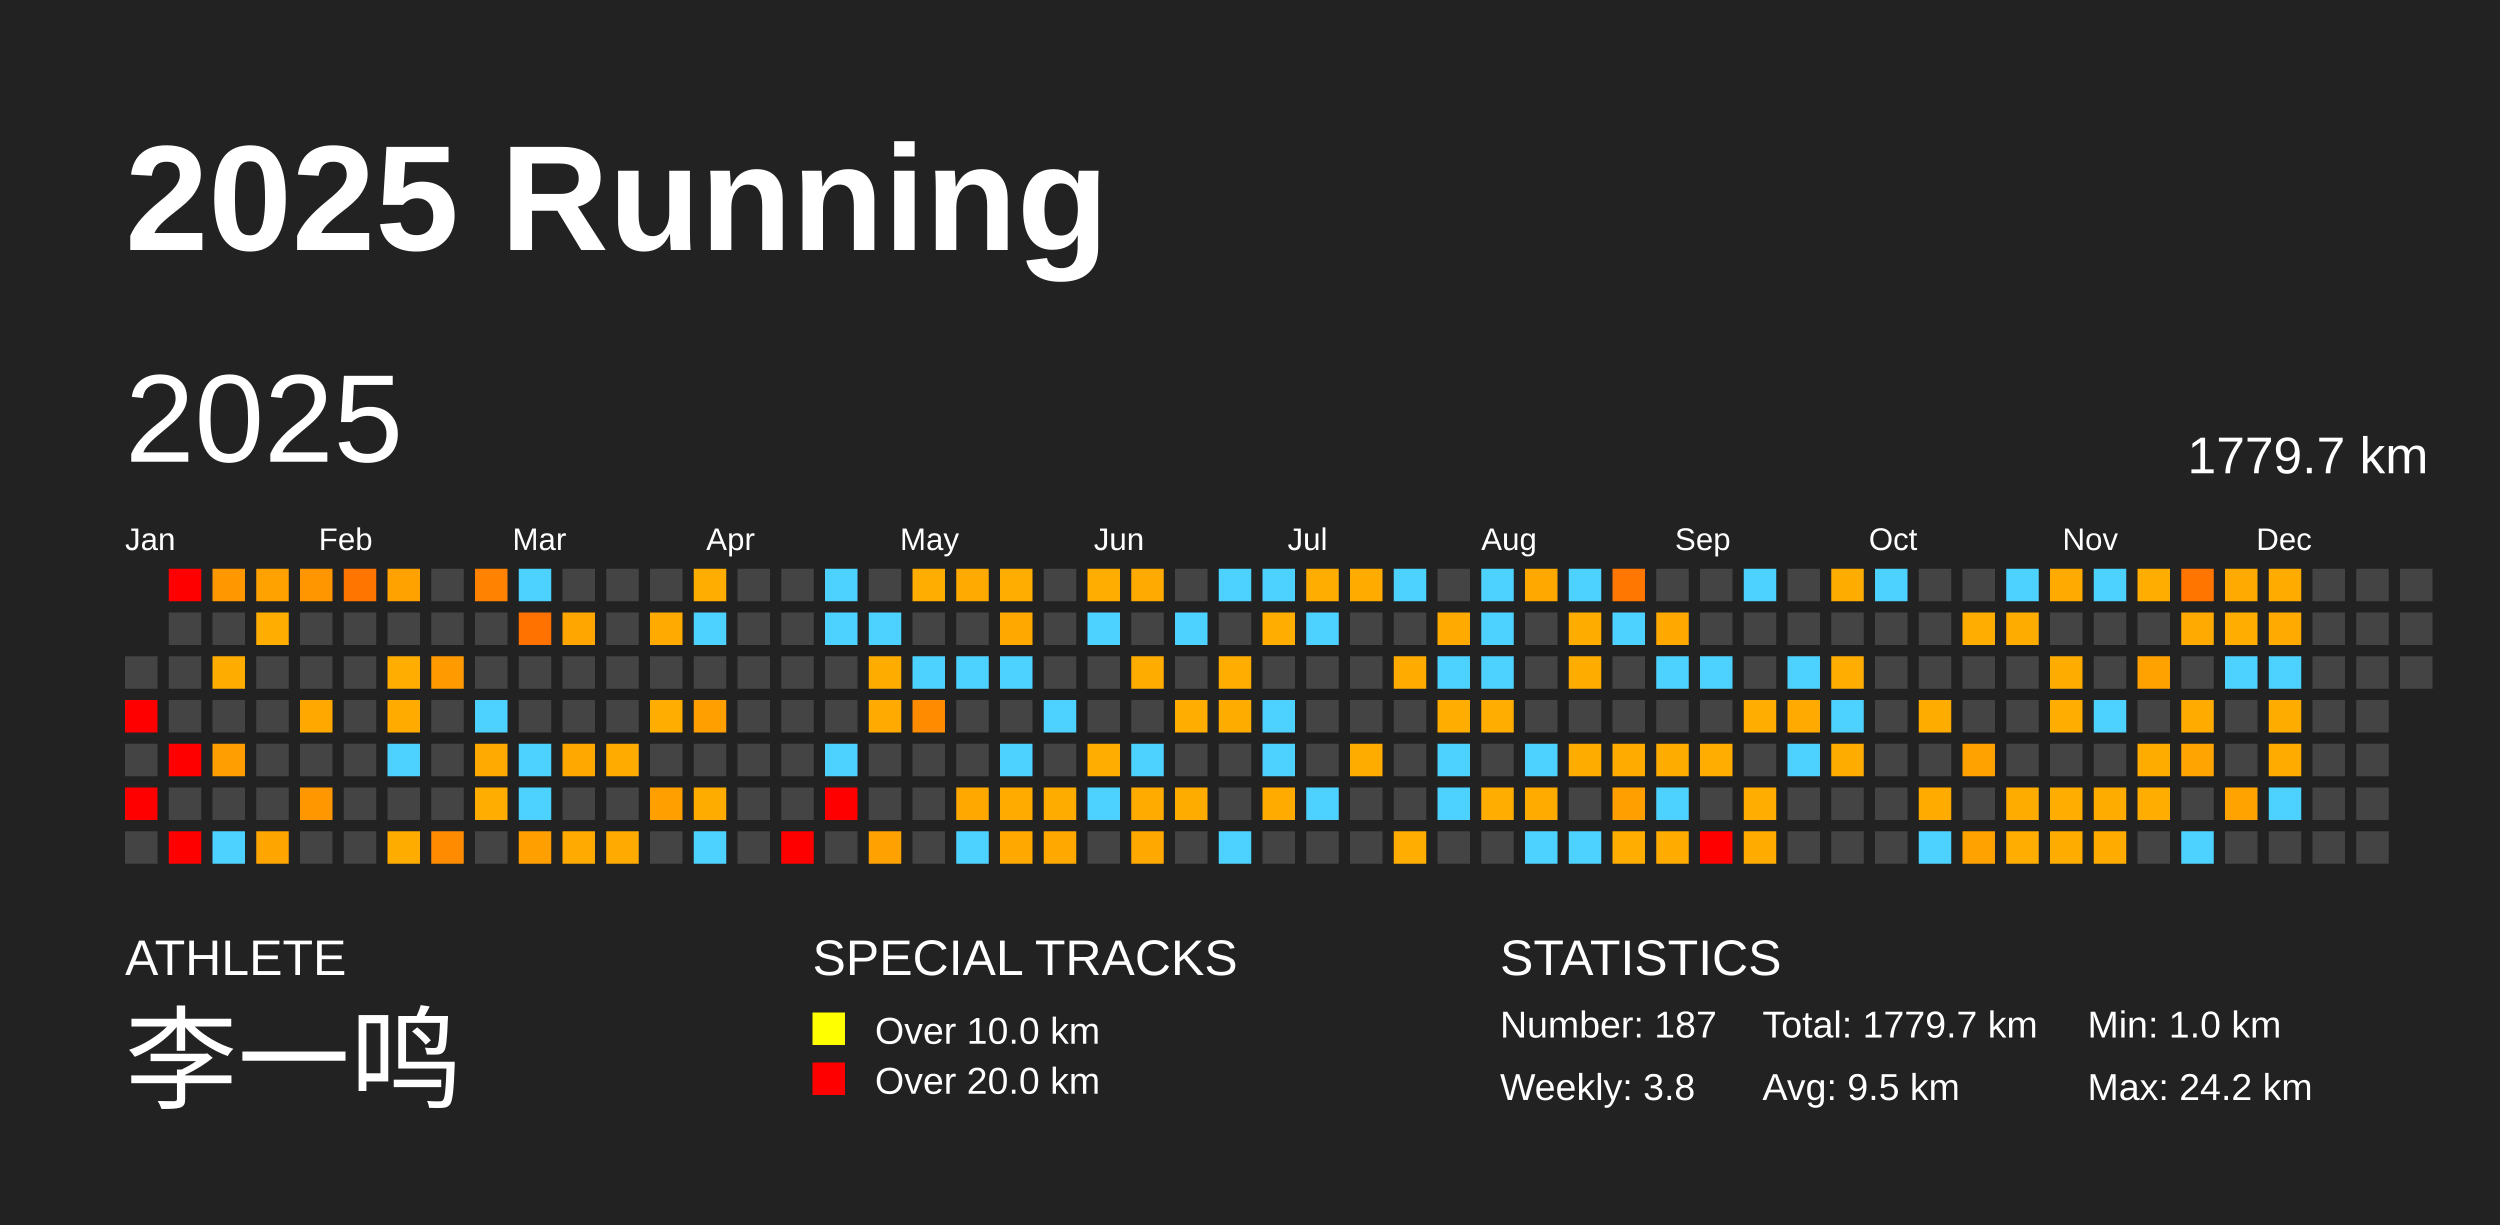
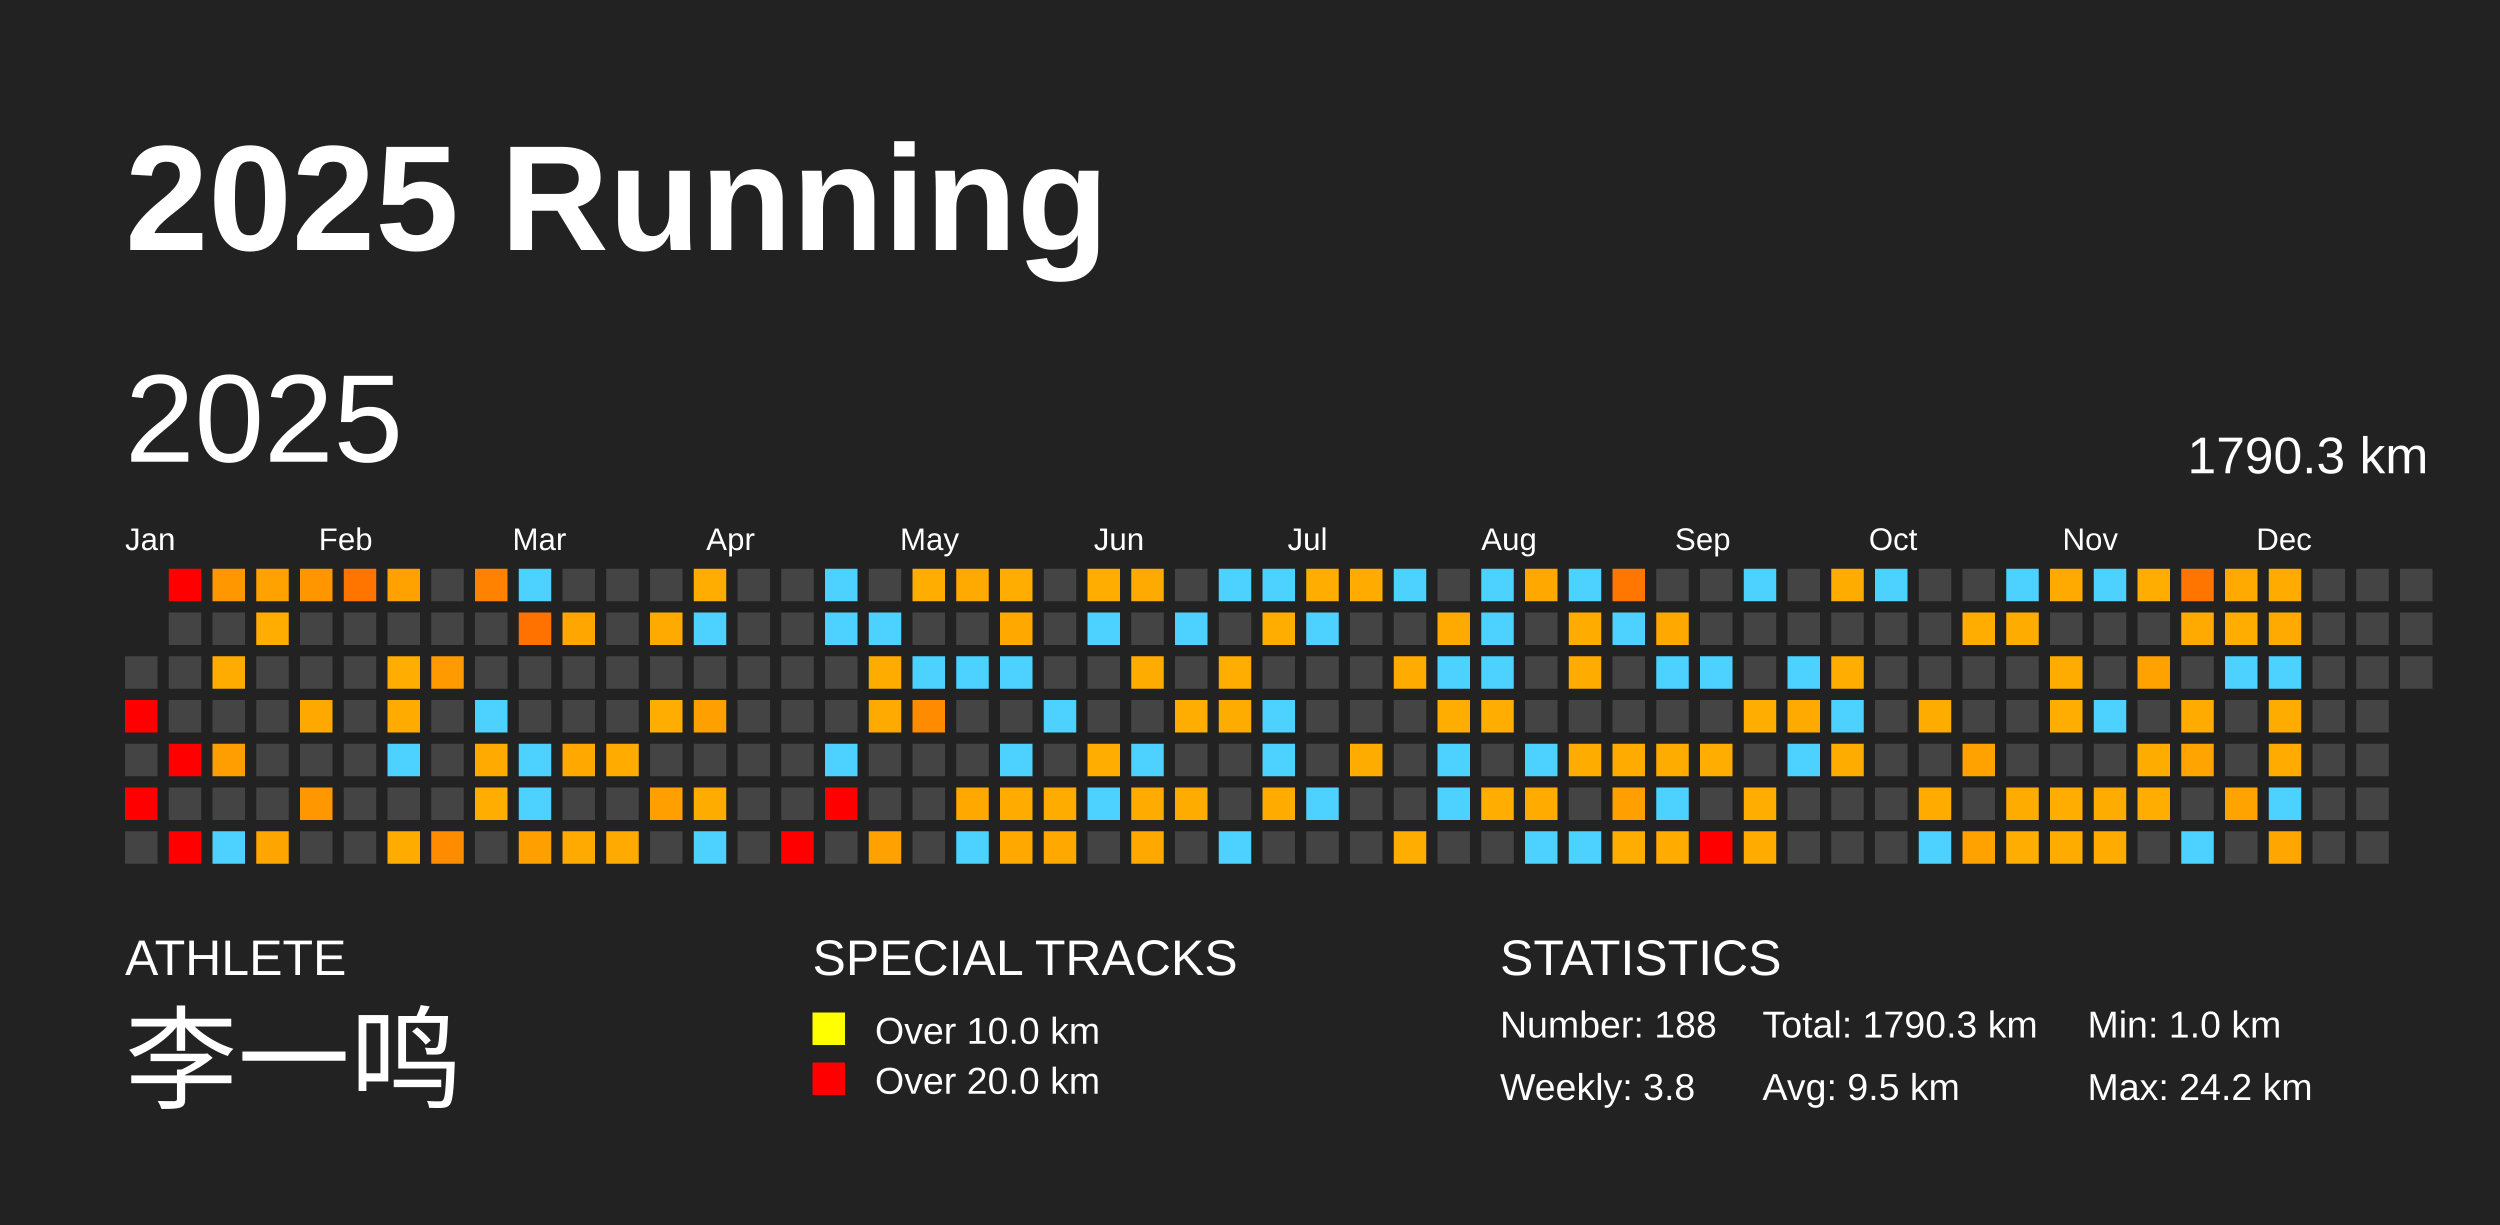
<svg xmlns="http://www.w3.org/2000/svg" baseProfile="full" height="98mm" version="1.1" viewBox="0,0,200,98" width="200mm">
  <defs />
  <rect fill="#222222" height="98" width="200" x="0" y="0" />
  <text fill="#FFFFFF" style="font-size:12px; font-family:Arial; font-weight:bold;" x="10" y="20">2025 Running</text>
  <text fill="#FFFFFF" style="font-size:4px; font-family:Arial" x="10" y="78">ATHLETE</text>
  <text fill="#FFFFFF" style="font-size:9px; font-family:Arial" x="10" y="88">李一鸣</text>
  <text fill="#FFFFFF" style="font-size:4px; font-family:Arial" x="65" y="78">SPECIAL TRACKS</text>
  <rect fill="yellow" height="2.6" width="2.6" x="65" y="81" />
  <text fill="#FFFFFF" style="font-size:3px; font-family:Arial" x="70" y="83.5">Over 10.0 km</text>
  <rect fill="red" height="2.6" width="2.6" x="65" y="85" />
  <text fill="#FFFFFF" style="font-size:3px; font-family:Arial" x="70" y="87.5">Over 20.0 km</text>
  <text fill="#FFFFFF" style="font-size:4px; font-family:Arial" x="120" y="78">STATISTICS</text>
-   <text fill="#FFFFFF" style="font-size:3px; font-family:Arial" x="120" y="83">Number: 187</text>
+   <text fill="#FFFFFF" style="font-size:3px; font-family:Arial" x="120" y="83">Number: 188</text>
  <text fill="#FFFFFF" style="font-size:3px; font-family:Arial" x="120" y="88">Weekly: 3.8</text>
-   <text fill="#FFFFFF" style="font-size:3px; font-family:Arial" x="141" y="83">Total: 1779.7 km</text>
+   <text fill="#FFFFFF" style="font-size:3px; font-family:Arial" x="141" y="83">Total: 1790.3 km</text>
  <text fill="#FFFFFF" style="font-size:3px; font-family:Arial" x="141" y="88">Avg: 9.5 km</text>
  <text fill="#FFFFFF" style="font-size:3px; font-family:Arial" x="167" y="83">Min: 1.0 km</text>
  <text fill="#FFFFFF" style="font-size:3px; font-family:Arial" x="167" y="88">Max: 24.2 km</text>
  <text dominant-baseline="hanging" fill="#FFFFFF" style="font-size:10.0px; font-family:Arial;" x="10" y="30">2025</text>
-   <text dominant-baseline="hanging" fill="#FFFFFF" style="font-size:4.125px; font-family:Arial;" x="175" y="35">1779.7 km</text>
+   <text dominant-baseline="hanging" fill="#FFFFFF" style="font-size:4.125px; font-family:Arial;" x="175" y="35">1790.3 km</text>
  <text fill="#FFFFFF" style="font-size:2.5px; font-family:Arial" x="10.0" y="44">Jan</text>
  <text fill="#FFFFFF" style="font-size:2.5px; font-family:Arial" x="25.5" y="44">Feb</text>
  <text fill="#FFFFFF" style="font-size:2.5px; font-family:Arial" x="41.0" y="44">Mar</text>
  <text fill="#FFFFFF" style="font-size:2.5px; font-family:Arial" x="56.5" y="44">Apr</text>
  <text fill="#FFFFFF" style="font-size:2.5px; font-family:Arial" x="72.0" y="44">May</text>
  <text fill="#FFFFFF" style="font-size:2.5px; font-family:Arial" x="87.5" y="44">Jun</text>
  <text fill="#FFFFFF" style="font-size:2.5px; font-family:Arial" x="103.0" y="44">Jul</text>
  <text fill="#FFFFFF" style="font-size:2.5px; font-family:Arial" x="118.5" y="44">Aug</text>
  <text fill="#FFFFFF" style="font-size:2.5px; font-family:Arial" x="134.0" y="44">Sep</text>
  <text fill="#FFFFFF" style="font-size:2.5px; font-family:Arial" x="149.5" y="44">Oct</text>
  <text fill="#FFFFFF" style="font-size:2.5px; font-family:Arial" x="165.0" y="44">Nov</text>
  <text fill="#FFFFFF" style="font-size:2.5px; font-family:Arial" x="180.5" y="44">Dec</text>
  <rect fill="#444444" height="2.6" width="2.6" x="10.0" y="52.5" />
  <rect fill="red" height="2.6" width="2.6" x="10.0" y="56.0" />
  <rect fill="#444444" height="2.6" width="2.6" x="10.0" y="59.5" />
  <rect fill="red" height="2.6" width="2.6" x="10.0" y="63.0" />
  <rect fill="#444444" height="2.6" width="2.6" x="10.0" y="66.5" />
  <rect fill="red" height="2.6" width="2.6" x="13.5" y="45.5" />
  <rect fill="#444444" height="2.6" width="2.6" x="13.5" y="49.0" />
  <rect fill="#444444" height="2.6" width="2.6" x="13.5" y="52.5" />
  <rect fill="#444444" height="2.6" width="2.6" x="13.5" y="56.0" />
  <rect fill="red" height="2.6" width="2.6" x="13.5" y="59.5" />
  <rect fill="#444444" height="2.6" width="2.6" x="13.5" y="63.0" />
  <rect fill="red" height="2.6" width="2.6" x="13.5" y="66.5" />
  <rect fill="#ff9700" height="2.6" width="2.6" x="17.0" y="45.5" />
  <rect fill="#444444" height="2.6" width="2.6" x="17.0" y="49.0" />
  <rect fill="#ffac00" height="2.6" width="2.6" x="17.0" y="52.5" />
  <rect fill="#444444" height="2.6" width="2.6" x="17.0" y="56.0" />
  <rect fill="#ff9e00" height="2.6" width="2.6" x="17.0" y="59.5" />
  <rect fill="#444444" height="2.6" width="2.6" x="17.0" y="63.0" />
  <rect fill="#4dd2ff" height="2.6" width="2.6" x="17.0" y="66.5" />
  <rect fill="#ffa200" height="2.6" width="2.6" x="20.5" y="45.5" />
  <rect fill="#ffad00" height="2.6" width="2.6" x="20.5" y="49.0" />
  <rect fill="#444444" height="2.6" width="2.6" x="20.5" y="52.5" />
  <rect fill="#444444" height="2.6" width="2.6" x="20.5" y="56.0" />
  <rect fill="#444444" height="2.6" width="2.6" x="20.5" y="59.5" />
  <rect fill="#444444" height="2.6" width="2.6" x="20.5" y="63.0" />
  <rect fill="#ffa500" height="2.6" width="2.6" x="20.5" y="66.5" />
  <rect fill="#ff9600" height="2.6" width="2.6" x="24.0" y="45.5" />
  <rect fill="#444444" height="2.6" width="2.6" x="24.0" y="49.0" />
  <rect fill="#444444" height="2.6" width="2.6" x="24.0" y="52.5" />
  <rect fill="#ffa900" height="2.6" width="2.6" x="24.0" y="56.0" />
  <rect fill="#444444" height="2.6" width="2.6" x="24.0" y="59.5" />
  <rect fill="#ff9700" height="2.6" width="2.6" x="24.0" y="63.0" />
  <rect fill="#444444" height="2.6" width="2.6" x="24.0" y="66.5" />
  <rect fill="#ff7500" height="2.6" width="2.6" x="27.5" y="45.5" />
  <rect fill="#444444" height="2.6" width="2.6" x="27.5" y="49.0" />
  <rect fill="#444444" height="2.6" width="2.6" x="27.5" y="52.5" />
  <rect fill="#444444" height="2.6" width="2.6" x="27.5" y="56.0" />
  <rect fill="#444444" height="2.6" width="2.6" x="27.5" y="59.5" />
  <rect fill="#444444" height="2.6" width="2.6" x="27.5" y="63.0" />
  <rect fill="#444444" height="2.6" width="2.6" x="27.5" y="66.5" />
  <rect fill="#ffa200" height="2.6" width="2.6" x="31.0" y="45.5" />
  <rect fill="#444444" height="2.6" width="2.6" x="31.0" y="49.0" />
  <rect fill="#ffad00" height="2.6" width="2.6" x="31.0" y="52.5" />
  <rect fill="#ffab00" height="2.6" width="2.6" x="31.0" y="56.0" />
  <rect fill="#4dd2ff" height="2.6" width="2.6" x="31.0" y="59.5" />
  <rect fill="#444444" height="2.6" width="2.6" x="31.0" y="63.0" />
  <rect fill="#ffac00" height="2.6" width="2.6" x="31.0" y="66.5" />
  <rect fill="#444444" height="2.6" width="2.6" x="34.5" y="45.5" />
  <rect fill="#444444" height="2.6" width="2.6" x="34.5" y="49.0" />
  <rect fill="#ff9a00" height="2.6" width="2.6" x="34.5" y="52.5" />
  <rect fill="#444444" height="2.6" width="2.6" x="34.5" y="56.0" />
  <rect fill="#444444" height="2.6" width="2.6" x="34.5" y="59.5" />
  <rect fill="#444444" height="2.6" width="2.6" x="34.5" y="63.0" />
  <rect fill="#ff8b00" height="2.6" width="2.6" x="34.5" y="66.5" />
  <rect fill="#ff8200" height="2.6" width="2.6" x="38.0" y="45.5" />
  <rect fill="#444444" height="2.6" width="2.6" x="38.0" y="49.0" />
  <rect fill="#444444" height="2.6" width="2.6" x="38.0" y="52.5" />
  <rect fill="#4dd2ff" height="2.6" width="2.6" x="38.0" y="56.0" />
  <rect fill="#ffaa00" height="2.6" width="2.6" x="38.0" y="59.5" />
  <rect fill="#ffad00" height="2.6" width="2.6" x="38.0" y="63.0" />
  <rect fill="#444444" height="2.6" width="2.6" x="38.0" y="66.5" />
  <rect fill="#4dd2ff" height="2.6" width="2.6" x="41.5" y="45.5" />
  <rect fill="#ff7200" height="2.6" width="2.6" x="41.5" y="49.0" />
  <rect fill="#444444" height="2.6" width="2.6" x="41.5" y="52.5" />
  <rect fill="#444444" height="2.6" width="2.6" x="41.5" y="56.0" />
  <rect fill="#4dd2ff" height="2.6" width="2.6" x="41.5" y="59.5" />
  <rect fill="#4dd2ff" height="2.6" width="2.6" x="41.5" y="63.0" />
  <rect fill="#ffa000" height="2.6" width="2.6" x="41.5" y="66.5" />
  <rect fill="#444444" height="2.6" width="2.6" x="45.0" y="45.5" />
  <rect fill="#ffa600" height="2.6" width="2.6" x="45.0" y="49.0" />
  <rect fill="#444444" height="2.6" width="2.6" x="45.0" y="52.5" />
  <rect fill="#444444" height="2.6" width="2.6" x="45.0" y="56.0" />
  <rect fill="#ffa800" height="2.6" width="2.6" x="45.0" y="59.5" />
  <rect fill="#444444" height="2.6" width="2.6" x="45.0" y="63.0" />
  <rect fill="#ffaa00" height="2.6" width="2.6" x="45.0" y="66.5" />
  <rect fill="#444444" height="2.6" width="2.6" x="48.5" y="45.5" />
  <rect fill="#444444" height="2.6" width="2.6" x="48.5" y="49.0" />
  <rect fill="#444444" height="2.6" width="2.6" x="48.5" y="52.5" />
  <rect fill="#444444" height="2.6" width="2.6" x="48.5" y="56.0" />
  <rect fill="#ffab00" height="2.6" width="2.6" x="48.5" y="59.5" />
  <rect fill="#444444" height="2.6" width="2.6" x="48.5" y="63.0" />
  <rect fill="#ffaa00" height="2.6" width="2.6" x="48.5" y="66.5" />
  <rect fill="#444444" height="2.6" width="2.6" x="52.0" y="45.5" />
  <rect fill="#ffaa00" height="2.6" width="2.6" x="52.0" y="49.0" />
  <rect fill="#444444" height="2.6" width="2.6" x="52.0" y="52.5" />
  <rect fill="#ffad00" height="2.6" width="2.6" x="52.0" y="56.0" />
  <rect fill="#444444" height="2.6" width="2.6" x="52.0" y="59.5" />
  <rect fill="#ffa000" height="2.6" width="2.6" x="52.0" y="63.0" />
  <rect fill="#444444" height="2.6" width="2.6" x="52.0" y="66.5" />
  <rect fill="#ffad00" height="2.6" width="2.6" x="55.5" y="45.5" />
  <rect fill="#4dd2ff" height="2.6" width="2.6" x="55.5" y="49.0" />
  <rect fill="#444444" height="2.6" width="2.6" x="55.5" y="52.5" />
  <rect fill="#ffa000" height="2.6" width="2.6" x="55.5" y="56.0" />
  <rect fill="#444444" height="2.6" width="2.6" x="55.5" y="59.5" />
  <rect fill="#ffac00" height="2.6" width="2.6" x="55.5" y="63.0" />
  <rect fill="#4dd2ff" height="2.6" width="2.6" x="55.5" y="66.5" />
  <rect fill="#444444" height="2.6" width="2.6" x="59.0" y="45.5" />
  <rect fill="#444444" height="2.6" width="2.6" x="59.0" y="49.0" />
  <rect fill="#444444" height="2.6" width="2.6" x="59.0" y="52.5" />
  <rect fill="#444444" height="2.6" width="2.6" x="59.0" y="56.0" />
  <rect fill="#444444" height="2.6" width="2.6" x="59.0" y="59.5" />
  <rect fill="#444444" height="2.6" width="2.6" x="59.0" y="63.0" />
  <rect fill="#444444" height="2.6" width="2.6" x="59.0" y="66.5" />
  <rect fill="#444444" height="2.6" width="2.6" x="62.5" y="45.5" />
  <rect fill="#444444" height="2.6" width="2.6" x="62.5" y="49.0" />
  <rect fill="#444444" height="2.6" width="2.6" x="62.5" y="52.5" />
  <rect fill="#444444" height="2.6" width="2.6" x="62.5" y="56.0" />
  <rect fill="#444444" height="2.6" width="2.6" x="62.5" y="59.5" />
  <rect fill="#444444" height="2.6" width="2.6" x="62.5" y="63.0" />
  <rect fill="red" height="2.6" width="2.6" x="62.5" y="66.5" />
  <rect fill="#4dd2ff" height="2.6" width="2.6" x="66.0" y="45.5" />
  <rect fill="#4dd2ff" height="2.6" width="2.6" x="66.0" y="49.0" />
  <rect fill="#444444" height="2.6" width="2.6" x="66.0" y="52.5" />
  <rect fill="#444444" height="2.6" width="2.6" x="66.0" y="56.0" />
  <rect fill="#4dd2ff" height="2.6" width="2.6" x="66.0" y="59.5" />
  <rect fill="red" height="2.6" width="2.6" x="66.0" y="63.0" />
  <rect fill="#444444" height="2.6" width="2.6" x="66.0" y="66.5" />
  <rect fill="#444444" height="2.6" width="2.6" x="69.5" y="45.5" />
  <rect fill="#4dd2ff" height="2.6" width="2.6" x="69.5" y="49.0" />
  <rect fill="#ffac00" height="2.6" width="2.6" x="69.5" y="52.5" />
  <rect fill="#ffaa00" height="2.6" width="2.6" x="69.5" y="56.0" />
  <rect fill="#444444" height="2.6" width="2.6" x="69.5" y="59.5" />
  <rect fill="#444444" height="2.6" width="2.6" x="69.5" y="63.0" />
  <rect fill="#ffa100" height="2.6" width="2.6" x="69.5" y="66.5" />
  <rect fill="#ffad00" height="2.6" width="2.6" x="73.0" y="45.5" />
  <rect fill="#444444" height="2.6" width="2.6" x="73.0" y="49.0" />
  <rect fill="#4dd2ff" height="2.6" width="2.6" x="73.0" y="52.5" />
  <rect fill="#ff8c00" height="2.6" width="2.6" x="73.0" y="56.0" />
  <rect fill="#444444" height="2.6" width="2.6" x="73.0" y="59.5" />
  <rect fill="#444444" height="2.6" width="2.6" x="73.0" y="63.0" />
  <rect fill="#444444" height="2.6" width="2.6" x="73.0" y="66.5" />
  <rect fill="#ffaa00" height="2.6" width="2.6" x="76.5" y="45.5" />
  <rect fill="#444444" height="2.6" width="2.6" x="76.5" y="49.0" />
  <rect fill="#4dd2ff" height="2.6" width="2.6" x="76.5" y="52.5" />
  <rect fill="#444444" height="2.6" width="2.6" x="76.5" y="56.0" />
  <rect fill="#444444" height="2.6" width="2.6" x="76.5" y="59.5" />
  <rect fill="#ffa800" height="2.6" width="2.6" x="76.5" y="63.0" />
  <rect fill="#4dd2ff" height="2.6" width="2.6" x="76.5" y="66.5" />
  <rect fill="#ffad00" height="2.6" width="2.6" x="80.0" y="45.5" />
  <rect fill="#ffa900" height="2.6" width="2.6" x="80.0" y="49.0" />
  <rect fill="#4dd2ff" height="2.6" width="2.6" x="80.0" y="52.5" />
  <rect fill="#444444" height="2.6" width="2.6" x="80.0" y="56.0" />
  <rect fill="#4dd2ff" height="2.6" width="2.6" x="80.0" y="59.5" />
  <rect fill="#ffab00" height="2.6" width="2.6" x="80.0" y="63.0" />
  <rect fill="#ffa900" height="2.6" width="2.6" x="80.0" y="66.5" />
  <rect fill="#444444" height="2.6" width="2.6" x="83.5" y="45.5" />
  <rect fill="#444444" height="2.6" width="2.6" x="83.5" y="49.0" />
  <rect fill="#444444" height="2.6" width="2.6" x="83.5" y="52.5" />
  <rect fill="#4dd2ff" height="2.6" width="2.6" x="83.5" y="56.0" />
  <rect fill="#444444" height="2.6" width="2.6" x="83.5" y="59.5" />
  <rect fill="#ffac00" height="2.6" width="2.6" x="83.5" y="63.0" />
  <rect fill="#ffa800" height="2.6" width="2.6" x="83.5" y="66.5" />
  <rect fill="#ffad00" height="2.6" width="2.6" x="87.0" y="45.5" />
  <rect fill="#4dd2ff" height="2.6" width="2.6" x="87.0" y="49.0" />
  <rect fill="#444444" height="2.6" width="2.6" x="87.0" y="52.5" />
  <rect fill="#444444" height="2.6" width="2.6" x="87.0" y="56.0" />
  <rect fill="#ffad00" height="2.6" width="2.6" x="87.0" y="59.5" />
  <rect fill="#4dd2ff" height="2.6" width="2.6" x="87.0" y="63.0" />
  <rect fill="#444444" height="2.6" width="2.6" x="87.0" y="66.5" />
  <rect fill="#ffaa00" height="2.6" width="2.6" x="90.5" y="45.5" />
  <rect fill="#444444" height="2.6" width="2.6" x="90.5" y="49.0" />
  <rect fill="#ffac00" height="2.6" width="2.6" x="90.5" y="52.5" />
  <rect fill="#444444" height="2.6" width="2.6" x="90.5" y="56.0" />
  <rect fill="#4dd2ff" height="2.6" width="2.6" x="90.5" y="59.5" />
  <rect fill="#ffab00" height="2.6" width="2.6" x="90.5" y="63.0" />
  <rect fill="#ffa800" height="2.6" width="2.6" x="90.5" y="66.5" />
  <rect fill="#444444" height="2.6" width="2.6" x="94.0" y="45.5" />
  <rect fill="#4dd2ff" height="2.6" width="2.6" x="94.0" y="49.0" />
  <rect fill="#444444" height="2.6" width="2.6" x="94.0" y="52.5" />
  <rect fill="#ffad00" height="2.6" width="2.6" x="94.0" y="56.0" />
  <rect fill="#444444" height="2.6" width="2.6" x="94.0" y="59.5" />
  <rect fill="#ffac00" height="2.6" width="2.6" x="94.0" y="63.0" />
  <rect fill="#444444" height="2.6" width="2.6" x="94.0" y="66.5" />
  <rect fill="#4dd2ff" height="2.6" width="2.6" x="97.5" y="45.5" />
  <rect fill="#444444" height="2.6" width="2.6" x="97.5" y="49.0" />
  <rect fill="#ffad00" height="2.6" width="2.6" x="97.5" y="52.5" />
  <rect fill="#ffac00" height="2.6" width="2.6" x="97.5" y="56.0" />
  <rect fill="#444444" height="2.6" width="2.6" x="97.5" y="59.5" />
  <rect fill="#444444" height="2.6" width="2.6" x="97.5" y="63.0" />
  <rect fill="#4dd2ff" height="2.6" width="2.6" x="97.5" y="66.5" />
  <rect fill="#4dd2ff" height="2.6" width="2.6" x="101.0" y="45.5" />
  <rect fill="#ffad00" height="2.6" width="2.6" x="101.0" y="49.0" />
  <rect fill="#444444" height="2.6" width="2.6" x="101.0" y="52.5" />
  <rect fill="#4dd2ff" height="2.6" width="2.6" x="101.0" y="56.0" />
  <rect fill="#4dd2ff" height="2.6" width="2.6" x="101.0" y="59.5" />
  <rect fill="#ffab00" height="2.6" width="2.6" x="101.0" y="63.0" />
  <rect fill="#444444" height="2.6" width="2.6" x="101.0" y="66.5" />
  <rect fill="#ffad00" height="2.6" width="2.6" x="104.5" y="45.5" />
  <rect fill="#4dd2ff" height="2.6" width="2.6" x="104.5" y="49.0" />
  <rect fill="#444444" height="2.6" width="2.6" x="104.5" y="52.5" />
  <rect fill="#444444" height="2.6" width="2.6" x="104.5" y="56.0" />
  <rect fill="#444444" height="2.6" width="2.6" x="104.5" y="59.5" />
  <rect fill="#4dd2ff" height="2.6" width="2.6" x="104.5" y="63.0" />
  <rect fill="#444444" height="2.6" width="2.6" x="104.5" y="66.5" />
  <rect fill="#ffab00" height="2.6" width="2.6" x="108.0" y="45.5" />
  <rect fill="#444444" height="2.6" width="2.6" x="108.0" y="49.0" />
  <rect fill="#444444" height="2.6" width="2.6" x="108.0" y="52.5" />
  <rect fill="#444444" height="2.6" width="2.6" x="108.0" y="56.0" />
  <rect fill="#ffac00" height="2.6" width="2.6" x="108.0" y="59.5" />
  <rect fill="#444444" height="2.6" width="2.6" x="108.0" y="63.0" />
  <rect fill="#444444" height="2.6" width="2.6" x="108.0" y="66.5" />
  <rect fill="#4dd2ff" height="2.6" width="2.6" x="111.5" y="45.5" />
  <rect fill="#444444" height="2.6" width="2.6" x="111.5" y="49.0" />
  <rect fill="#ffab00" height="2.6" width="2.6" x="111.5" y="52.5" />
  <rect fill="#444444" height="2.6" width="2.6" x="111.5" y="56.0" />
  <rect fill="#444444" height="2.6" width="2.6" x="111.5" y="59.5" />
  <rect fill="#444444" height="2.6" width="2.6" x="111.5" y="63.0" />
  <rect fill="#ffad00" height="2.6" width="2.6" x="111.5" y="66.5" />
  <rect fill="#444444" height="2.6" width="2.6" x="115.0" y="45.5" />
  <rect fill="#ffaa00" height="2.6" width="2.6" x="115.0" y="49.0" />
  <rect fill="#4dd2ff" height="2.6" width="2.6" x="115.0" y="52.5" />
  <rect fill="#ffad00" height="2.6" width="2.6" x="115.0" y="56.0" />
  <rect fill="#4dd2ff" height="2.6" width="2.6" x="115.0" y="59.5" />
  <rect fill="#4dd2ff" height="2.6" width="2.6" x="115.0" y="63.0" />
  <rect fill="#444444" height="2.6" width="2.6" x="115.0" y="66.5" />
  <rect fill="#4dd2ff" height="2.6" width="2.6" x="118.5" y="45.5" />
  <rect fill="#4dd2ff" height="2.6" width="2.6" x="118.5" y="49.0" />
  <rect fill="#4dd2ff" height="2.6" width="2.6" x="118.5" y="52.5" />
  <rect fill="#ffad00" height="2.6" width="2.6" x="118.5" y="56.0" />
  <rect fill="#444444" height="2.6" width="2.6" x="118.5" y="59.5" />
  <rect fill="#ffad00" height="2.6" width="2.6" x="118.5" y="63.0" />
  <rect fill="#444444" height="2.6" width="2.6" x="118.5" y="66.5" />
  <rect fill="#ffa800" height="2.6" width="2.6" x="122.0" y="45.5" />
  <rect fill="#444444" height="2.6" width="2.6" x="122.0" y="49.0" />
  <rect fill="#444444" height="2.6" width="2.6" x="122.0" y="52.5" />
  <rect fill="#444444" height="2.6" width="2.6" x="122.0" y="56.0" />
  <rect fill="#4dd2ff" height="2.6" width="2.6" x="122.0" y="59.5" />
  <rect fill="#ffab00" height="2.6" width="2.6" x="122.0" y="63.0" />
  <rect fill="#4dd2ff" height="2.6" width="2.6" x="122.0" y="66.5" />
  <rect fill="#4dd2ff" height="2.6" width="2.6" x="125.5" y="45.5" />
  <rect fill="#ffac00" height="2.6" width="2.6" x="125.5" y="49.0" />
  <rect fill="#ffac00" height="2.6" width="2.6" x="125.5" y="52.5" />
  <rect fill="#444444" height="2.6" width="2.6" x="125.5" y="56.0" />
  <rect fill="#ffac00" height="2.6" width="2.6" x="125.5" y="59.5" />
  <rect fill="#444444" height="2.6" width="2.6" x="125.5" y="63.0" />
  <rect fill="#4dd2ff" height="2.6" width="2.6" x="125.5" y="66.5" />
  <rect fill="#ff7700" height="2.6" width="2.6" x="129.0" y="45.5" />
  <rect fill="#4dd2ff" height="2.6" width="2.6" x="129.0" y="49.0" />
  <rect fill="#444444" height="2.6" width="2.6" x="129.0" y="52.5" />
  <rect fill="#444444" height="2.6" width="2.6" x="129.0" y="56.0" />
  <rect fill="#ffab00" height="2.6" width="2.6" x="129.0" y="59.5" />
  <rect fill="#ffa000" height="2.6" width="2.6" x="129.0" y="63.0" />
  <rect fill="#ffad00" height="2.6" width="2.6" x="129.0" y="66.5" />
  <rect fill="#444444" height="2.6" width="2.6" x="132.5" y="45.5" />
  <rect fill="#ffa900" height="2.6" width="2.6" x="132.5" y="49.0" />
  <rect fill="#4dd2ff" height="2.6" width="2.6" x="132.5" y="52.5" />
  <rect fill="#444444" height="2.6" width="2.6" x="132.5" y="56.0" />
  <rect fill="#ffac00" height="2.6" width="2.6" x="132.5" y="59.5" />
  <rect fill="#4dd2ff" height="2.6" width="2.6" x="132.5" y="63.0" />
  <rect fill="#ffab00" height="2.6" width="2.6" x="132.5" y="66.5" />
  <rect fill="#444444" height="2.6" width="2.6" x="136.0" y="45.5" />
  <rect fill="#444444" height="2.6" width="2.6" x="136.0" y="49.0" />
  <rect fill="#4dd2ff" height="2.6" width="2.6" x="136.0" y="52.5" />
  <rect fill="#444444" height="2.6" width="2.6" x="136.0" y="56.0" />
  <rect fill="#ffad00" height="2.6" width="2.6" x="136.0" y="59.5" />
  <rect fill="#444444" height="2.6" width="2.6" x="136.0" y="63.0" />
  <rect fill="red" height="2.6" width="2.6" x="136.0" y="66.5" />
  <rect fill="#4dd2ff" height="2.6" width="2.6" x="139.5" y="45.5" />
  <rect fill="#444444" height="2.6" width="2.6" x="139.5" y="49.0" />
  <rect fill="#444444" height="2.6" width="2.6" x="139.5" y="52.5" />
  <rect fill="#ffad00" height="2.6" width="2.6" x="139.5" y="56.0" />
  <rect fill="#444444" height="2.6" width="2.6" x="139.5" y="59.5" />
  <rect fill="#ffad00" height="2.6" width="2.6" x="139.5" y="63.0" />
  <rect fill="#ffab00" height="2.6" width="2.6" x="139.5" y="66.5" />
  <rect fill="#444444" height="2.6" width="2.6" x="143.0" y="45.5" />
  <rect fill="#444444" height="2.6" width="2.6" x="143.0" y="49.0" />
  <rect fill="#4dd2ff" height="2.6" width="2.6" x="143.0" y="52.5" />
  <rect fill="#ffaa00" height="2.6" width="2.6" x="143.0" y="56.0" />
  <rect fill="#4dd2ff" height="2.6" width="2.6" x="143.0" y="59.5" />
  <rect fill="#444444" height="2.6" width="2.6" x="143.0" y="63.0" />
  <rect fill="#444444" height="2.6" width="2.6" x="143.0" y="66.5" />
  <rect fill="#ffac00" height="2.6" width="2.6" x="146.5" y="45.5" />
  <rect fill="#444444" height="2.6" width="2.6" x="146.5" y="49.0" />
  <rect fill="#ffad00" height="2.6" width="2.6" x="146.5" y="52.5" />
  <rect fill="#4dd2ff" height="2.6" width="2.6" x="146.5" y="56.0" />
  <rect fill="#ffac00" height="2.6" width="2.6" x="146.5" y="59.5" />
  <rect fill="#444444" height="2.6" width="2.6" x="146.5" y="63.0" />
  <rect fill="#444444" height="2.6" width="2.6" x="146.5" y="66.5" />
  <rect fill="#4dd2ff" height="2.6" width="2.6" x="150.0" y="45.5" />
  <rect fill="#444444" height="2.6" width="2.6" x="150.0" y="49.0" />
  <rect fill="#444444" height="2.6" width="2.6" x="150.0" y="52.5" />
  <rect fill="#444444" height="2.6" width="2.6" x="150.0" y="56.0" />
  <rect fill="#444444" height="2.6" width="2.6" x="150.0" y="59.5" />
  <rect fill="#444444" height="2.6" width="2.6" x="150.0" y="63.0" />
  <rect fill="#444444" height="2.6" width="2.6" x="150.0" y="66.5" />
  <rect fill="#444444" height="2.6" width="2.6" x="153.5" y="45.5" />
  <rect fill="#444444" height="2.6" width="2.6" x="153.5" y="49.0" />
  <rect fill="#444444" height="2.6" width="2.6" x="153.5" y="52.5" />
  <rect fill="#ffac00" height="2.6" width="2.6" x="153.5" y="56.0" />
  <rect fill="#444444" height="2.6" width="2.6" x="153.5" y="59.5" />
  <rect fill="#ffab00" height="2.6" width="2.6" x="153.5" y="63.0" />
  <rect fill="#4dd2ff" height="2.6" width="2.6" x="153.5" y="66.5" />
  <rect fill="#444444" height="2.6" width="2.6" x="157.0" y="45.5" />
  <rect fill="#ffad00" height="2.6" width="2.6" x="157.0" y="49.0" />
  <rect fill="#444444" height="2.6" width="2.6" x="157.0" y="52.5" />
  <rect fill="#444444" height="2.6" width="2.6" x="157.0" y="56.0" />
  <rect fill="#ffa200" height="2.6" width="2.6" x="157.0" y="59.5" />
  <rect fill="#444444" height="2.6" width="2.6" x="157.0" y="63.0" />
  <rect fill="#ffa200" height="2.6" width="2.6" x="157.0" y="66.5" />
  <rect fill="#4dd2ff" height="2.6" width="2.6" x="160.5" y="45.5" />
  <rect fill="#ffac00" height="2.6" width="2.6" x="160.5" y="49.0" />
  <rect fill="#444444" height="2.6" width="2.6" x="160.5" y="52.5" />
  <rect fill="#444444" height="2.6" width="2.6" x="160.5" y="56.0" />
  <rect fill="#444444" height="2.6" width="2.6" x="160.5" y="59.5" />
  <rect fill="#ffac00" height="2.6" width="2.6" x="160.5" y="63.0" />
  <rect fill="#ffad00" height="2.6" width="2.6" x="160.5" y="66.5" />
  <rect fill="#ffaa00" height="2.6" width="2.6" x="164.0" y="45.5" />
  <rect fill="#444444" height="2.6" width="2.6" x="164.0" y="49.0" />
  <rect fill="#ffac00" height="2.6" width="2.6" x="164.0" y="52.5" />
  <rect fill="#ffad00" height="2.6" width="2.6" x="164.0" y="56.0" />
  <rect fill="#444444" height="2.6" width="2.6" x="164.0" y="59.5" />
  <rect fill="#ffad00" height="2.6" width="2.6" x="164.0" y="63.0" />
  <rect fill="#ffac00" height="2.6" width="2.6" x="164.0" y="66.5" />
  <rect fill="#4dd2ff" height="2.6" width="2.6" x="167.5" y="45.5" />
  <rect fill="#444444" height="2.6" width="2.6" x="167.5" y="49.0" />
  <rect fill="#444444" height="2.6" width="2.6" x="167.5" y="52.5" />
  <rect fill="#4dd2ff" height="2.6" width="2.6" x="167.5" y="56.0" />
  <rect fill="#444444" height="2.6" width="2.6" x="167.5" y="59.5" />
  <rect fill="#ffac00" height="2.6" width="2.6" x="167.5" y="63.0" />
  <rect fill="#ffab00" height="2.6" width="2.6" x="167.5" y="66.5" />
  <rect fill="#ffad00" height="2.6" width="2.6" x="171.0" y="45.5" />
  <rect fill="#444444" height="2.6" width="2.6" x="171.0" y="49.0" />
  <rect fill="#ffa200" height="2.6" width="2.6" x="171.0" y="52.5" />
  <rect fill="#444444" height="2.6" width="2.6" x="171.0" y="56.0" />
  <rect fill="#ffac00" height="2.6" width="2.6" x="171.0" y="59.5" />
  <rect fill="#ffad00" height="2.6" width="2.6" x="171.0" y="63.0" />
  <rect fill="#444444" height="2.6" width="2.6" x="171.0" y="66.5" />
  <rect fill="#ff7500" height="2.6" width="2.6" x="174.5" y="45.5" />
  <rect fill="#ffaa00" height="2.6" width="2.6" x="174.5" y="49.0" />
  <rect fill="#444444" height="2.6" width="2.6" x="174.5" y="52.5" />
  <rect fill="#ffab00" height="2.6" width="2.6" x="174.5" y="56.0" />
  <rect fill="#ffa400" height="2.6" width="2.6" x="174.5" y="59.5" />
  <rect fill="#444444" height="2.6" width="2.6" x="174.5" y="63.0" />
  <rect fill="#4dd2ff" height="2.6" width="2.6" x="174.5" y="66.5" />
  <rect fill="#ffaa00" height="2.6" width="2.6" x="178.0" y="45.5" />
  <rect fill="#ffad00" height="2.6" width="2.6" x="178.0" y="49.0" />
  <rect fill="#4dd2ff" height="2.6" width="2.6" x="178.0" y="52.5" />
  <rect fill="#444444" height="2.6" width="2.6" x="178.0" y="56.0" />
  <rect fill="#444444" height="2.6" width="2.6" x="178.0" y="59.5" />
  <rect fill="#ffa300" height="2.6" width="2.6" x="178.0" y="63.0" />
  <rect fill="#444444" height="2.6" width="2.6" x="178.0" y="66.5" />
  <rect fill="#ffab00" height="2.6" width="2.6" x="181.5" y="45.5" />
  <rect fill="#ffaa00" height="2.6" width="2.6" x="181.5" y="49.0" />
  <rect fill="#4dd2ff" height="2.6" width="2.6" x="181.5" y="52.5" />
  <rect fill="#ffac00" height="2.6" width="2.6" x="181.5" y="56.0" />
  <rect fill="#ffab00" height="2.6" width="2.6" x="181.5" y="59.5" />
  <rect fill="#4dd2ff" height="2.6" width="2.6" x="181.5" y="63.0" />
-   <rect fill="#444444" height="2.6" width="2.6" x="181.5" y="66.5" />
+   <rect fill="#ffa700" height="2.6" width="2.6" x="181.5" y="66.5" />
  <rect fill="#444444" height="2.6" width="2.6" x="185.0" y="45.5" />
  <rect fill="#444444" height="2.6" width="2.6" x="185.0" y="49.0" />
  <rect fill="#444444" height="2.6" width="2.6" x="185.0" y="52.5" />
  <rect fill="#444444" height="2.6" width="2.6" x="185.0" y="56.0" />
  <rect fill="#444444" height="2.6" width="2.6" x="185.0" y="59.5" />
  <rect fill="#444444" height="2.6" width="2.6" x="185.0" y="63.0" />
  <rect fill="#444444" height="2.6" width="2.6" x="185.0" y="66.5" />
  <rect fill="#444444" height="2.6" width="2.6" x="188.5" y="45.5" />
  <rect fill="#444444" height="2.6" width="2.6" x="188.5" y="49.0" />
  <rect fill="#444444" height="2.6" width="2.6" x="188.5" y="52.5" />
  <rect fill="#444444" height="2.6" width="2.6" x="188.5" y="56.0" />
  <rect fill="#444444" height="2.6" width="2.6" x="188.5" y="59.5" />
  <rect fill="#444444" height="2.6" width="2.6" x="188.5" y="63.0" />
  <rect fill="#444444" height="2.6" width="2.6" x="188.5" y="66.5" />
  <rect fill="#444444" height="2.6" width="2.6" x="192.0" y="45.5" />
  <rect fill="#444444" height="2.6" width="2.6" x="192.0" y="49.0" />
  <rect fill="#444444" height="2.6" width="2.6" x="192.0" y="52.5" />
</svg>
